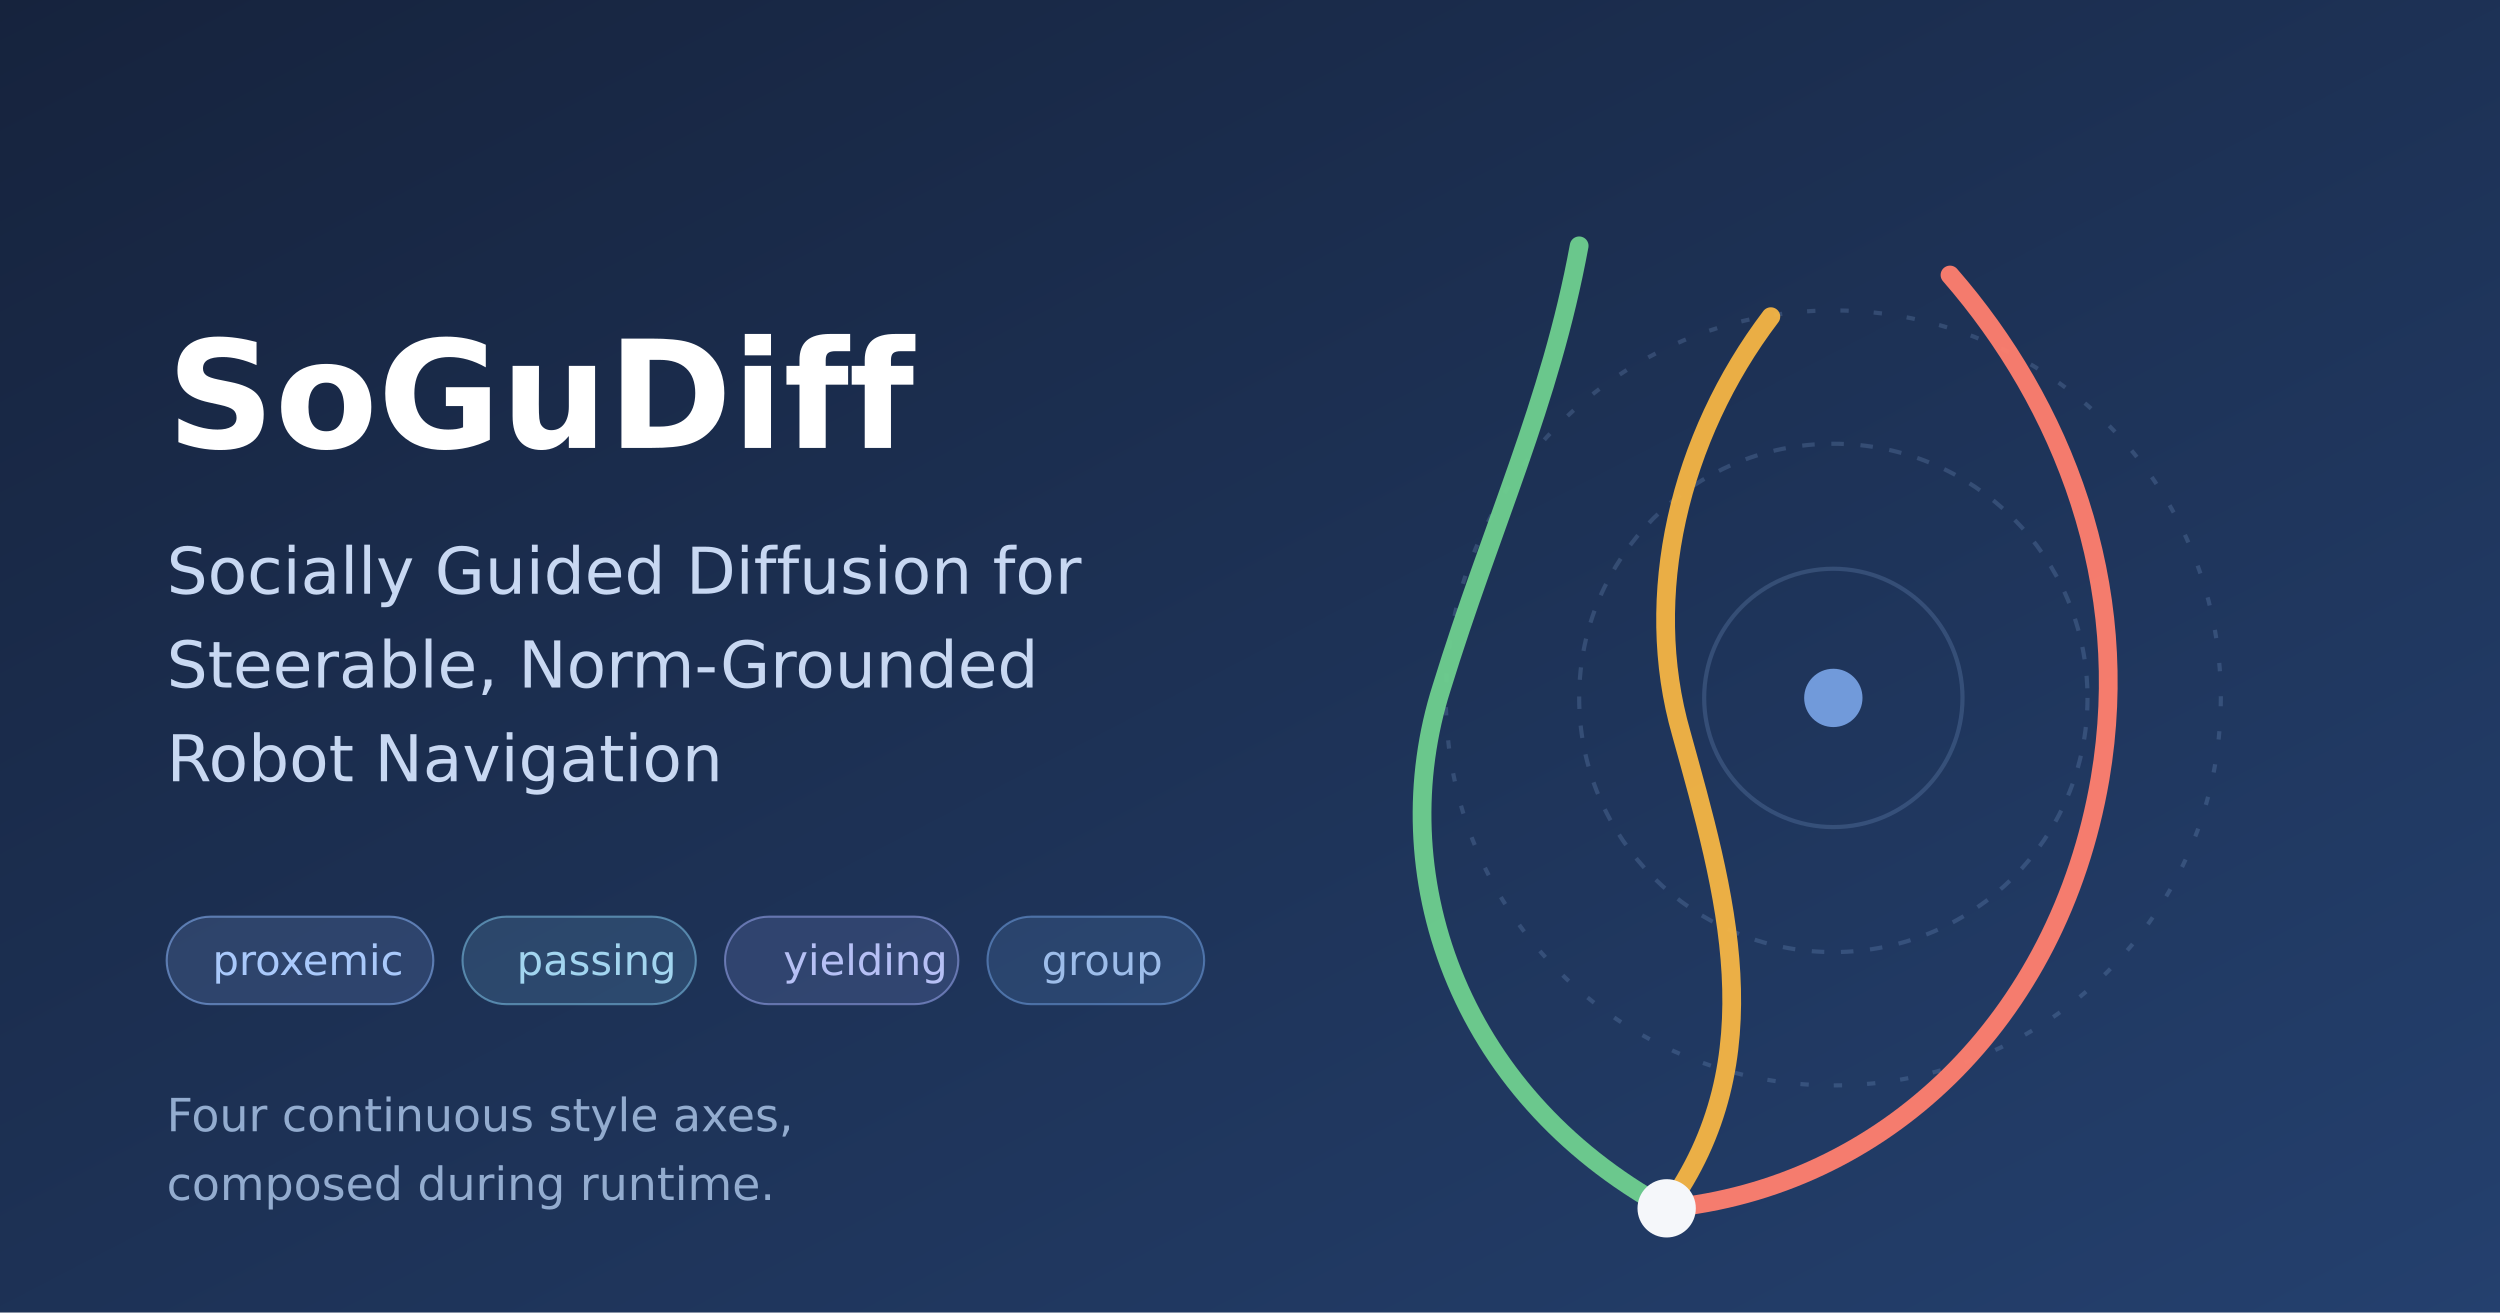
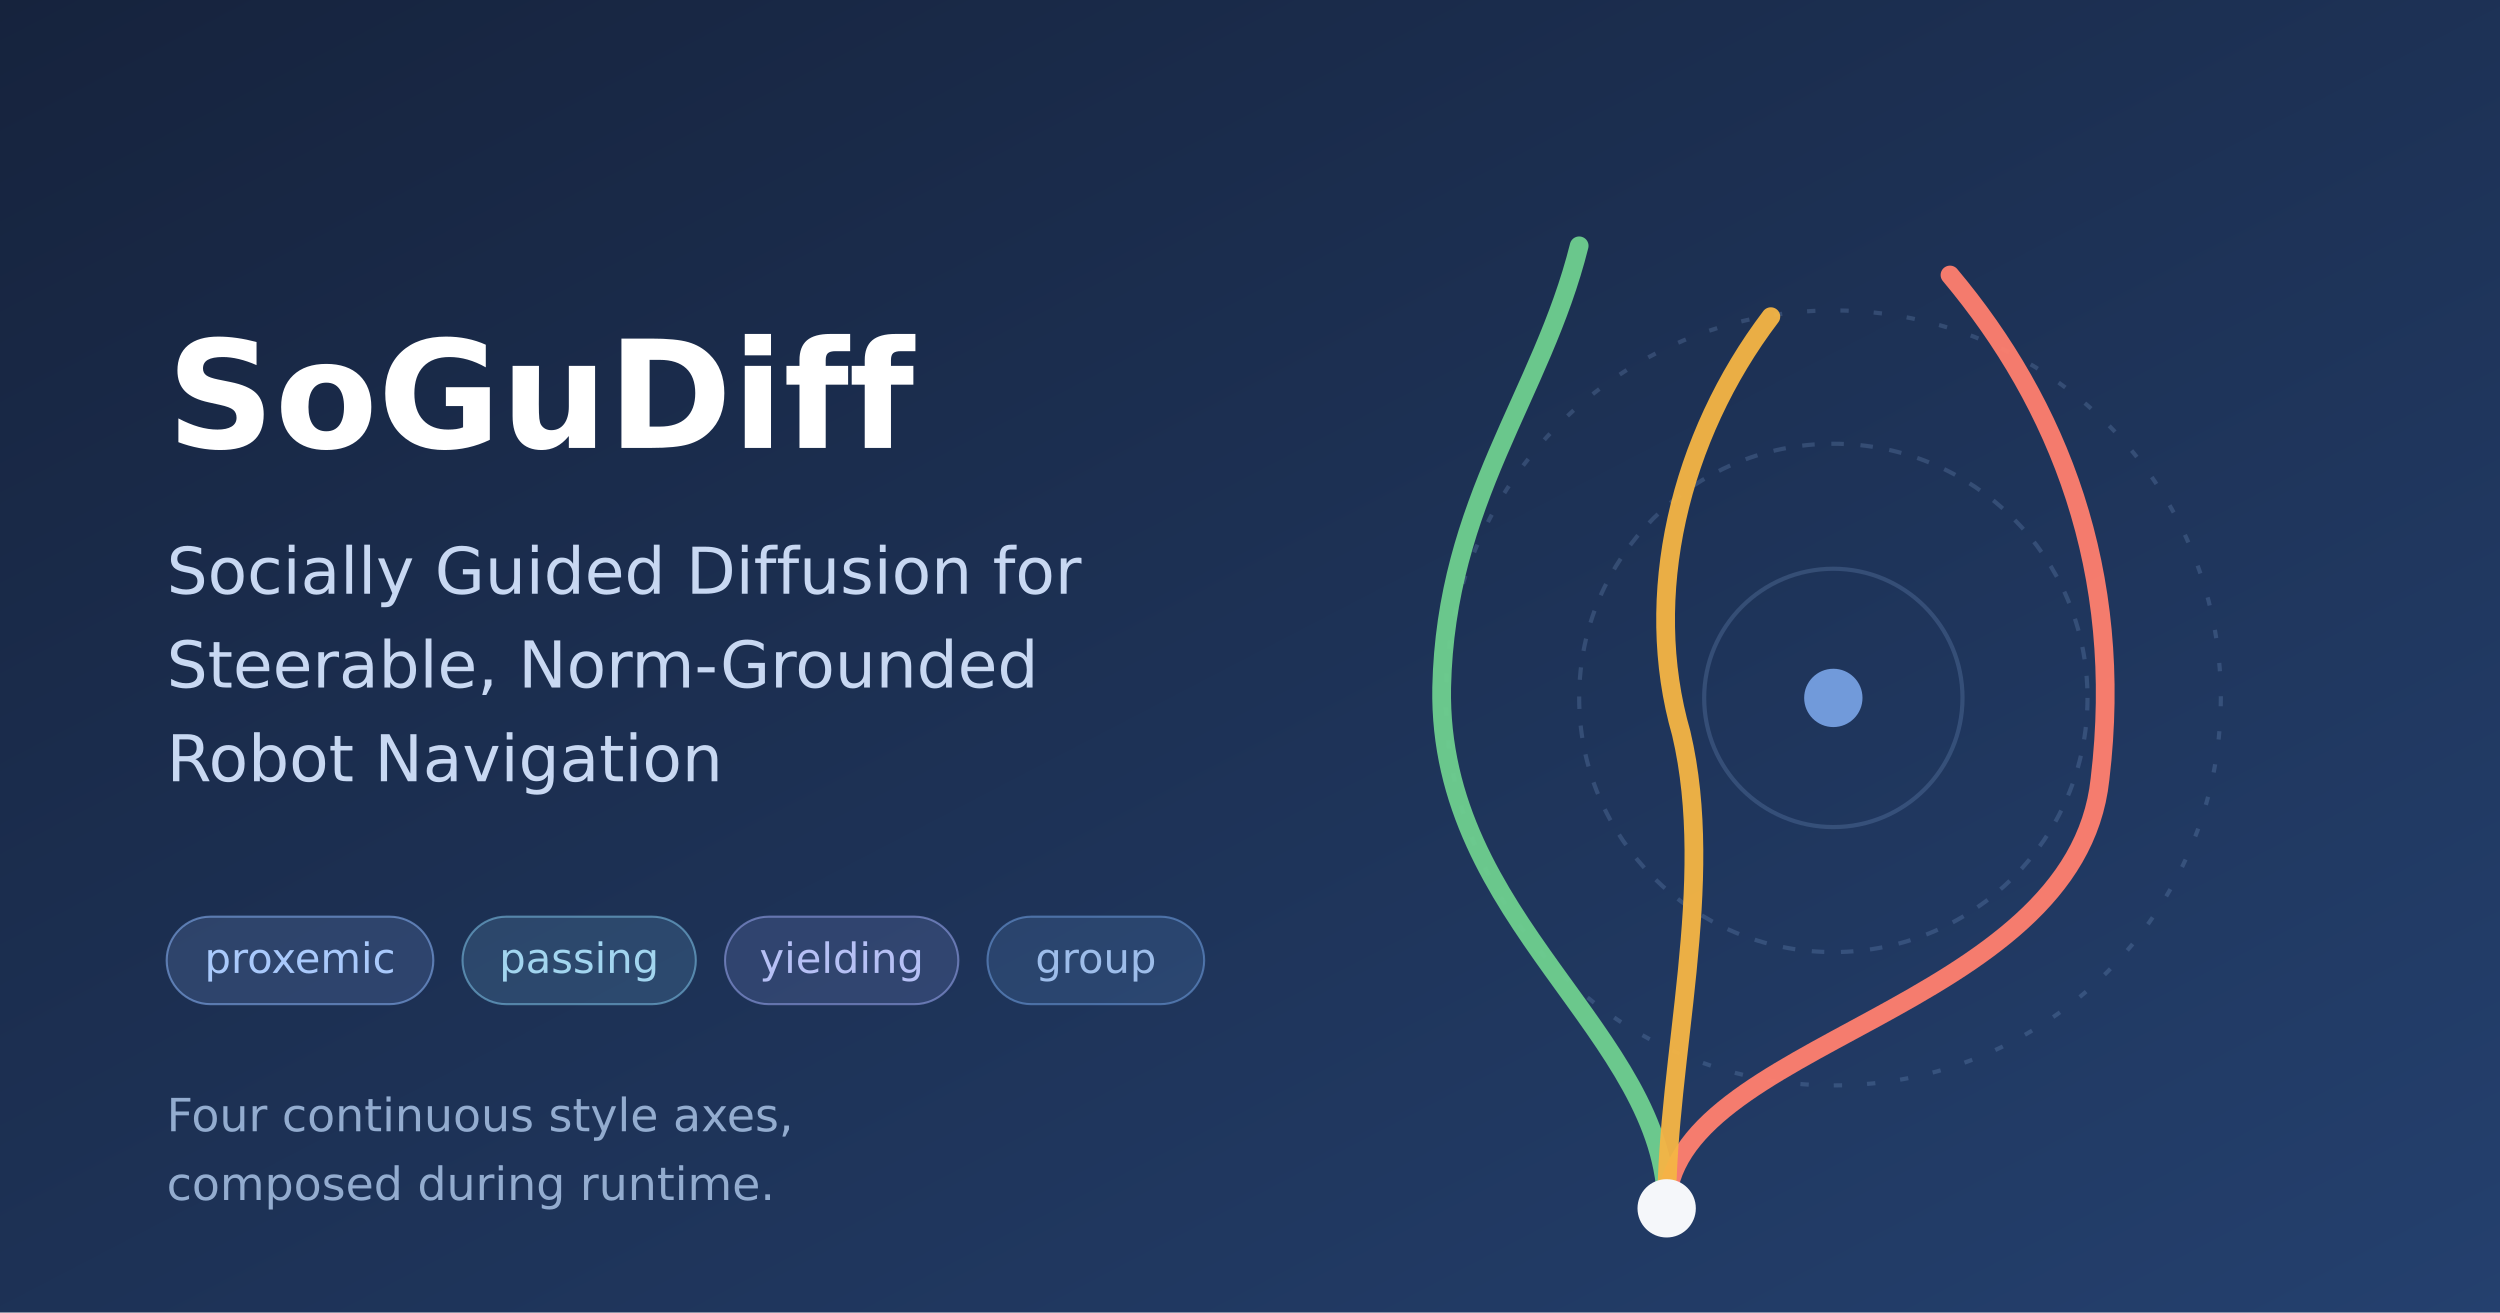
<svg xmlns="http://www.w3.org/2000/svg" width="1200" height="630" viewBox="0 0 1200 630">
  <defs>
    <linearGradient id="bg" x1="0" y1="0" x2="1" y2="1">
      <stop offset="0%" stop-color="#16233d" />
      <stop offset="100%" stop-color="#24406e" />
    </linearGradient>
  </defs>
  <rect width="1200" height="630" fill="url(#bg)" />
  <g opacity="0.18" stroke="#9dc0f5" fill="none">
    <circle cx="880" cy="335" r="62" stroke-width="2" />
    <circle cx="880" cy="335" r="122" stroke-width="2" stroke-dasharray="6 8" />
    <circle cx="880" cy="335" r="186" stroke-width="2" stroke-dasharray="4 12" />
  </g>
  <circle cx="880" cy="335" r="14" fill="#7aa5e8" opacity="0.9" />
  <g fill="none" stroke-linecap="round" stroke-width="9">
-     <path d="M800 580 C 698 524, 664 418, 692 330 C 716 252, 744 194, 758 118" stroke="#6ecf8f" opacity="0.95" />
-     <path d="M800 580 C 904 570, 988 490, 1008 374 C 1024 280, 990 194, 936 132" stroke="#ff7f6e" opacity="0.95" />
-     <path d="M800 580 C 852 508, 828 428, 807 352 C 788 286, 806 210, 850 152" stroke="#f5b544" opacity="0.95" />
+     <path d="M800 580 C 800 496, 690 442, 692 330 C 694 240, 740 190, 758 118" stroke="#6ecf8f" opacity="0.95" />
+     <path d="M800 580 C 800 500, 996 486, 1008 374 C 1020 274, 988 194, 936 132" stroke="#ff7f6e" opacity="0.95" />
+     <path d="M800 580 C 800 508, 824 424, 807 352 C 788 286, 806 210, 850 152" stroke="#f5b544" opacity="0.95" />
  </g>
  <circle cx="800" cy="580" r="14" fill="#f5f7fa" />
  <text x="80" y="215" font-family="DejaVu Sans" font-size="72" font-weight="bold" fill="#ffffff">SoGuDiff</text>
  <text x="80" y="285" font-family="DejaVu Sans" font-size="31" fill="#c8d8f2">Socially Guided Diffusion for</text>
  <text x="80" y="330" font-family="DejaVu Sans" font-size="31" fill="#c8d8f2">Steerable, Norm-Grounded</text>
  <text x="80" y="375" font-family="DejaVu Sans" font-size="31" fill="#c8d8f2">Robot Navigation</text>
-   <g font-family="DejaVu Sans" font-size="20">
+   <g font-family="DejaVu Sans" font-size="20" text-anchor="middle">
    <rect x="80" y="440" width="128" height="42" rx="21" fill="#8ab4f8" fill-opacity="0.16" stroke="#8ab4f8" stroke-opacity="0.55" />
-     <text x="102" y="468" fill="#a9c9fb">proxemic</text>
+     <text x="144" y="467" fill="#a9c9fb">proxemic</text>
    <rect x="222" y="440" width="112" height="42" rx="21" fill="#7fc4e8" fill-opacity="0.16" stroke="#7fc4e8" stroke-opacity="0.55" />
-     <text x="248" y="468" fill="#a2d5ef">passing</text>
+     <text x="278" y="467" fill="#a2d5ef">passing</text>
    <rect x="348" y="440" width="112" height="42" rx="21" fill="#9aa8f0" fill-opacity="0.16" stroke="#9aa8f0" stroke-opacity="0.55" />
-     <text x="376" y="468" fill="#b6c0f5">yielding</text>
+     <text x="404" y="467" fill="#b6c0f5">yielding</text>
    <rect x="474" y="440" width="104" height="42" rx="21" fill="#6f9fe0" fill-opacity="0.16" stroke="#6f9fe0" stroke-opacity="0.55" />
-     <text x="500" y="468" fill="#9dbdea">group</text>
+     <text x="526" y="467" fill="#9dbdea">group</text>
  </g>
  <text x="80" y="543" font-family="DejaVu Sans" font-size="22" fill="#93accf">Four continuous style axes,</text>
  <text x="80" y="576" font-family="DejaVu Sans" font-size="22" fill="#93accf">composed during runtime.</text>
</svg>
